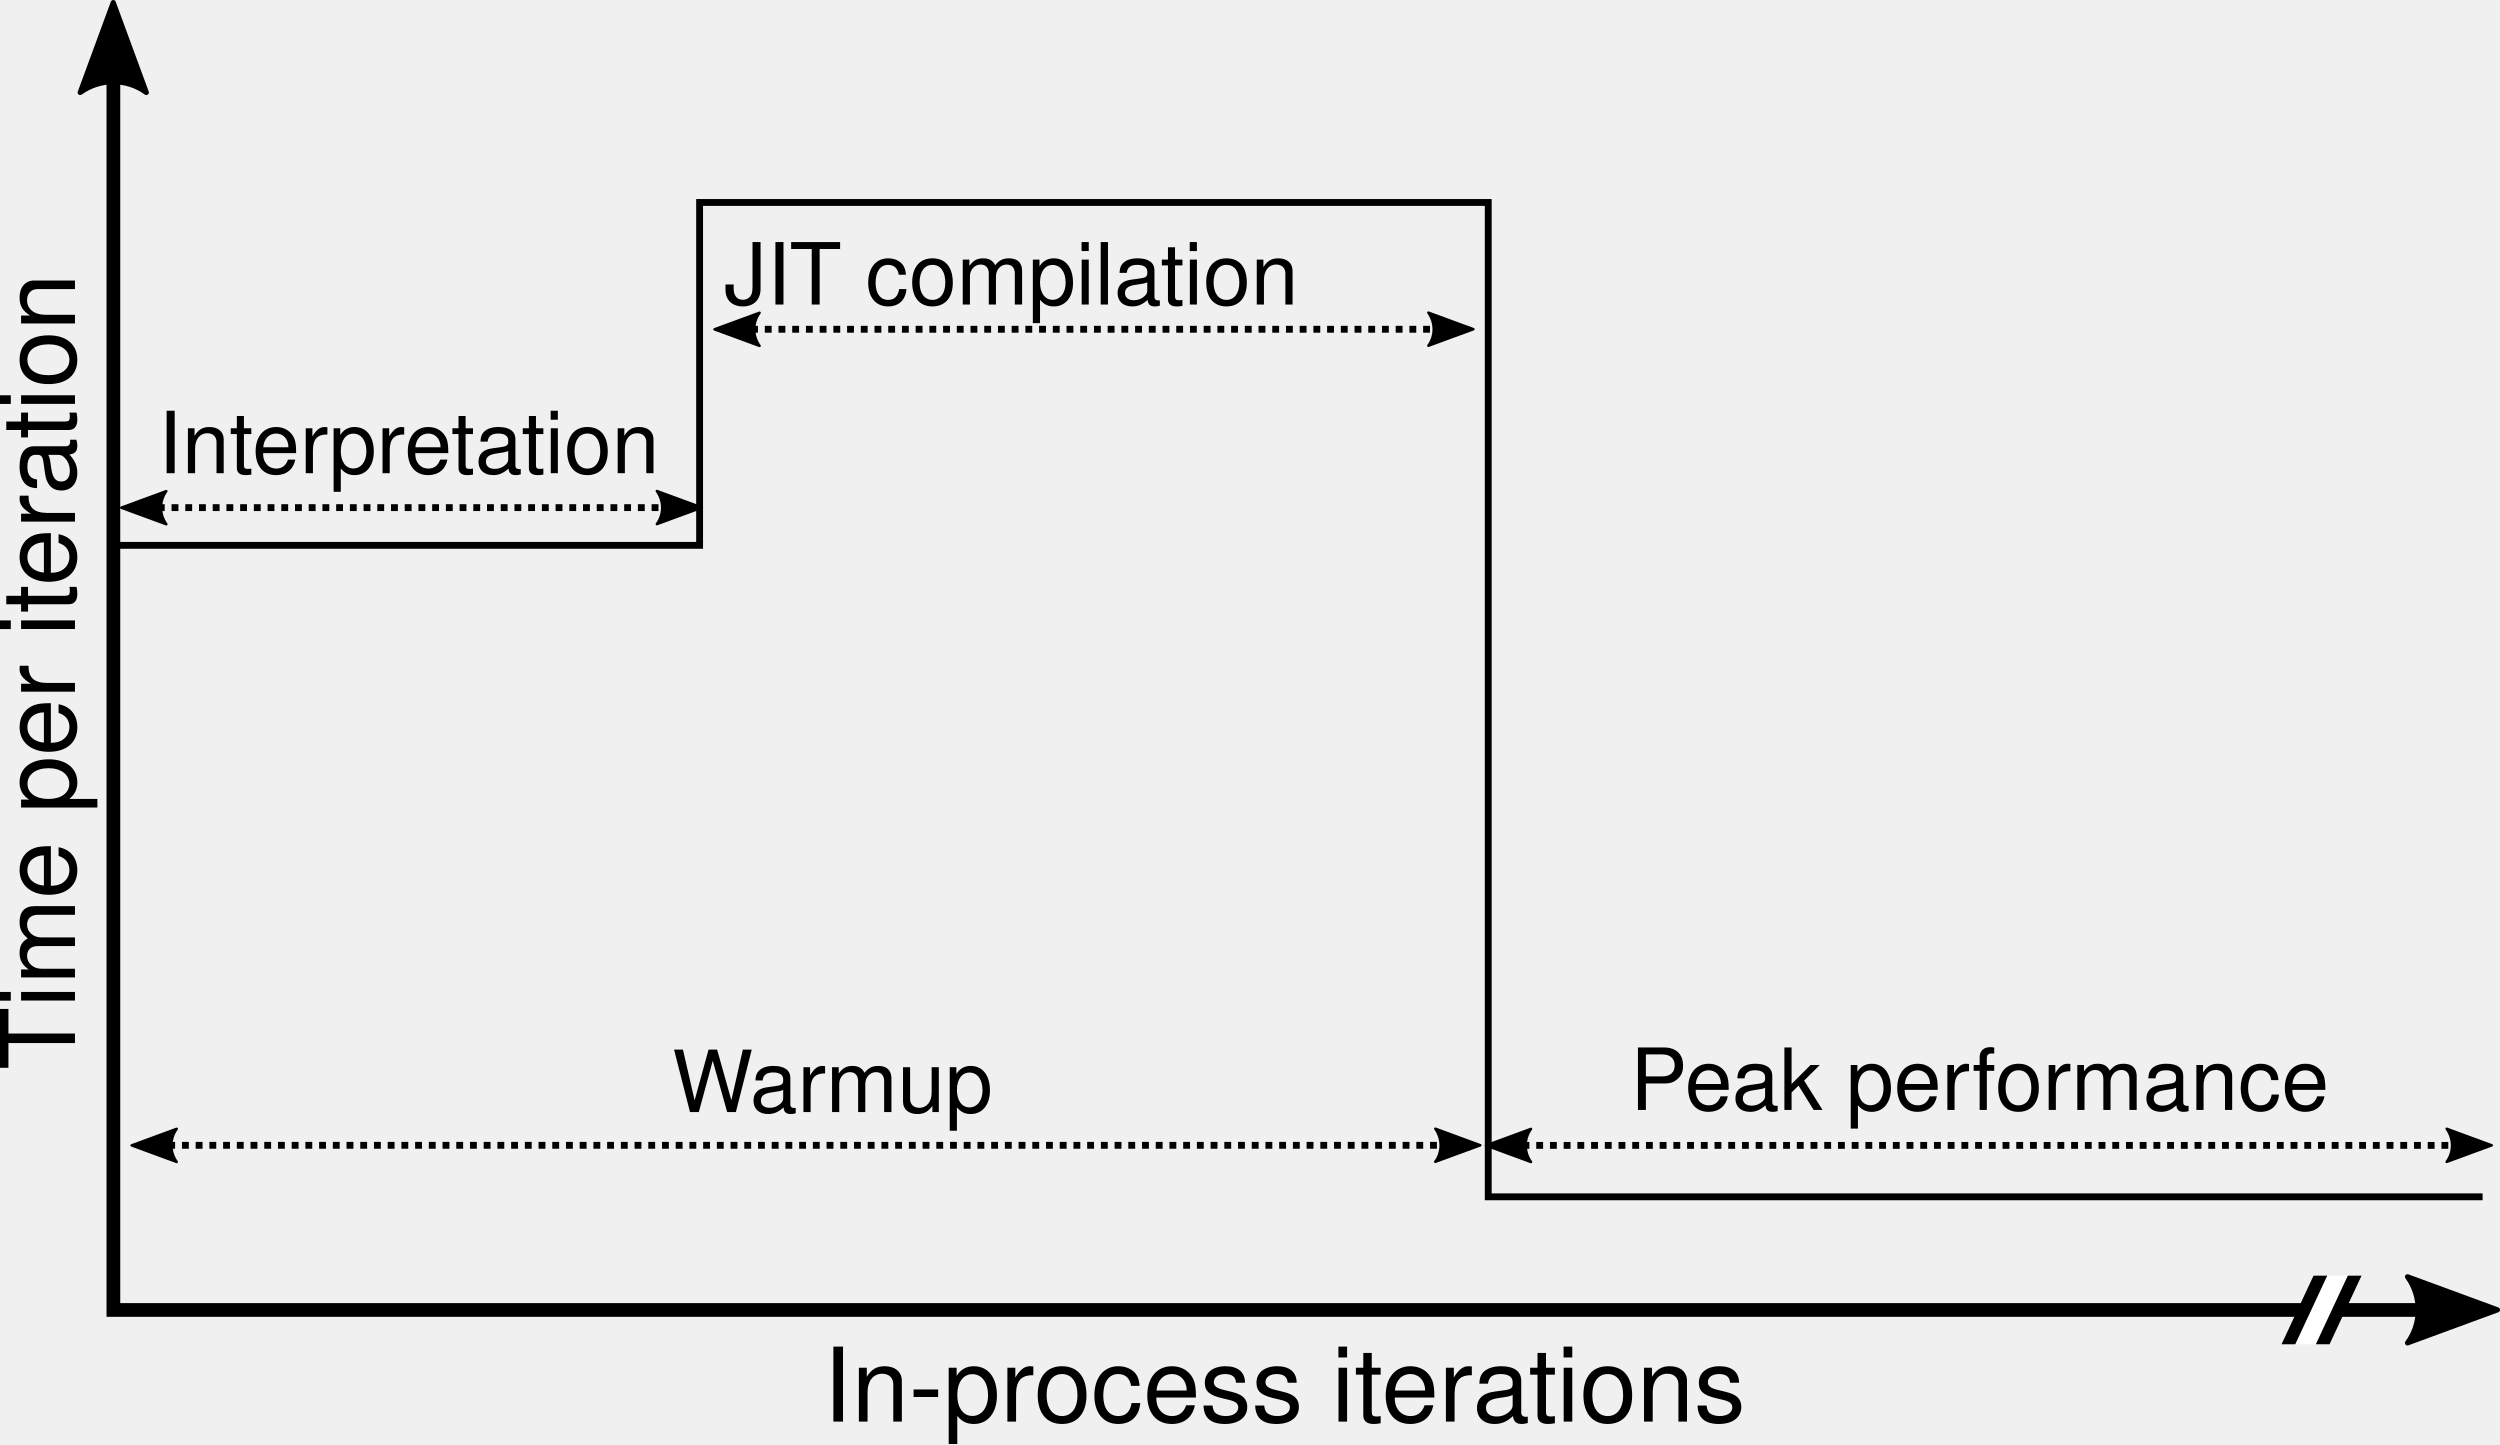
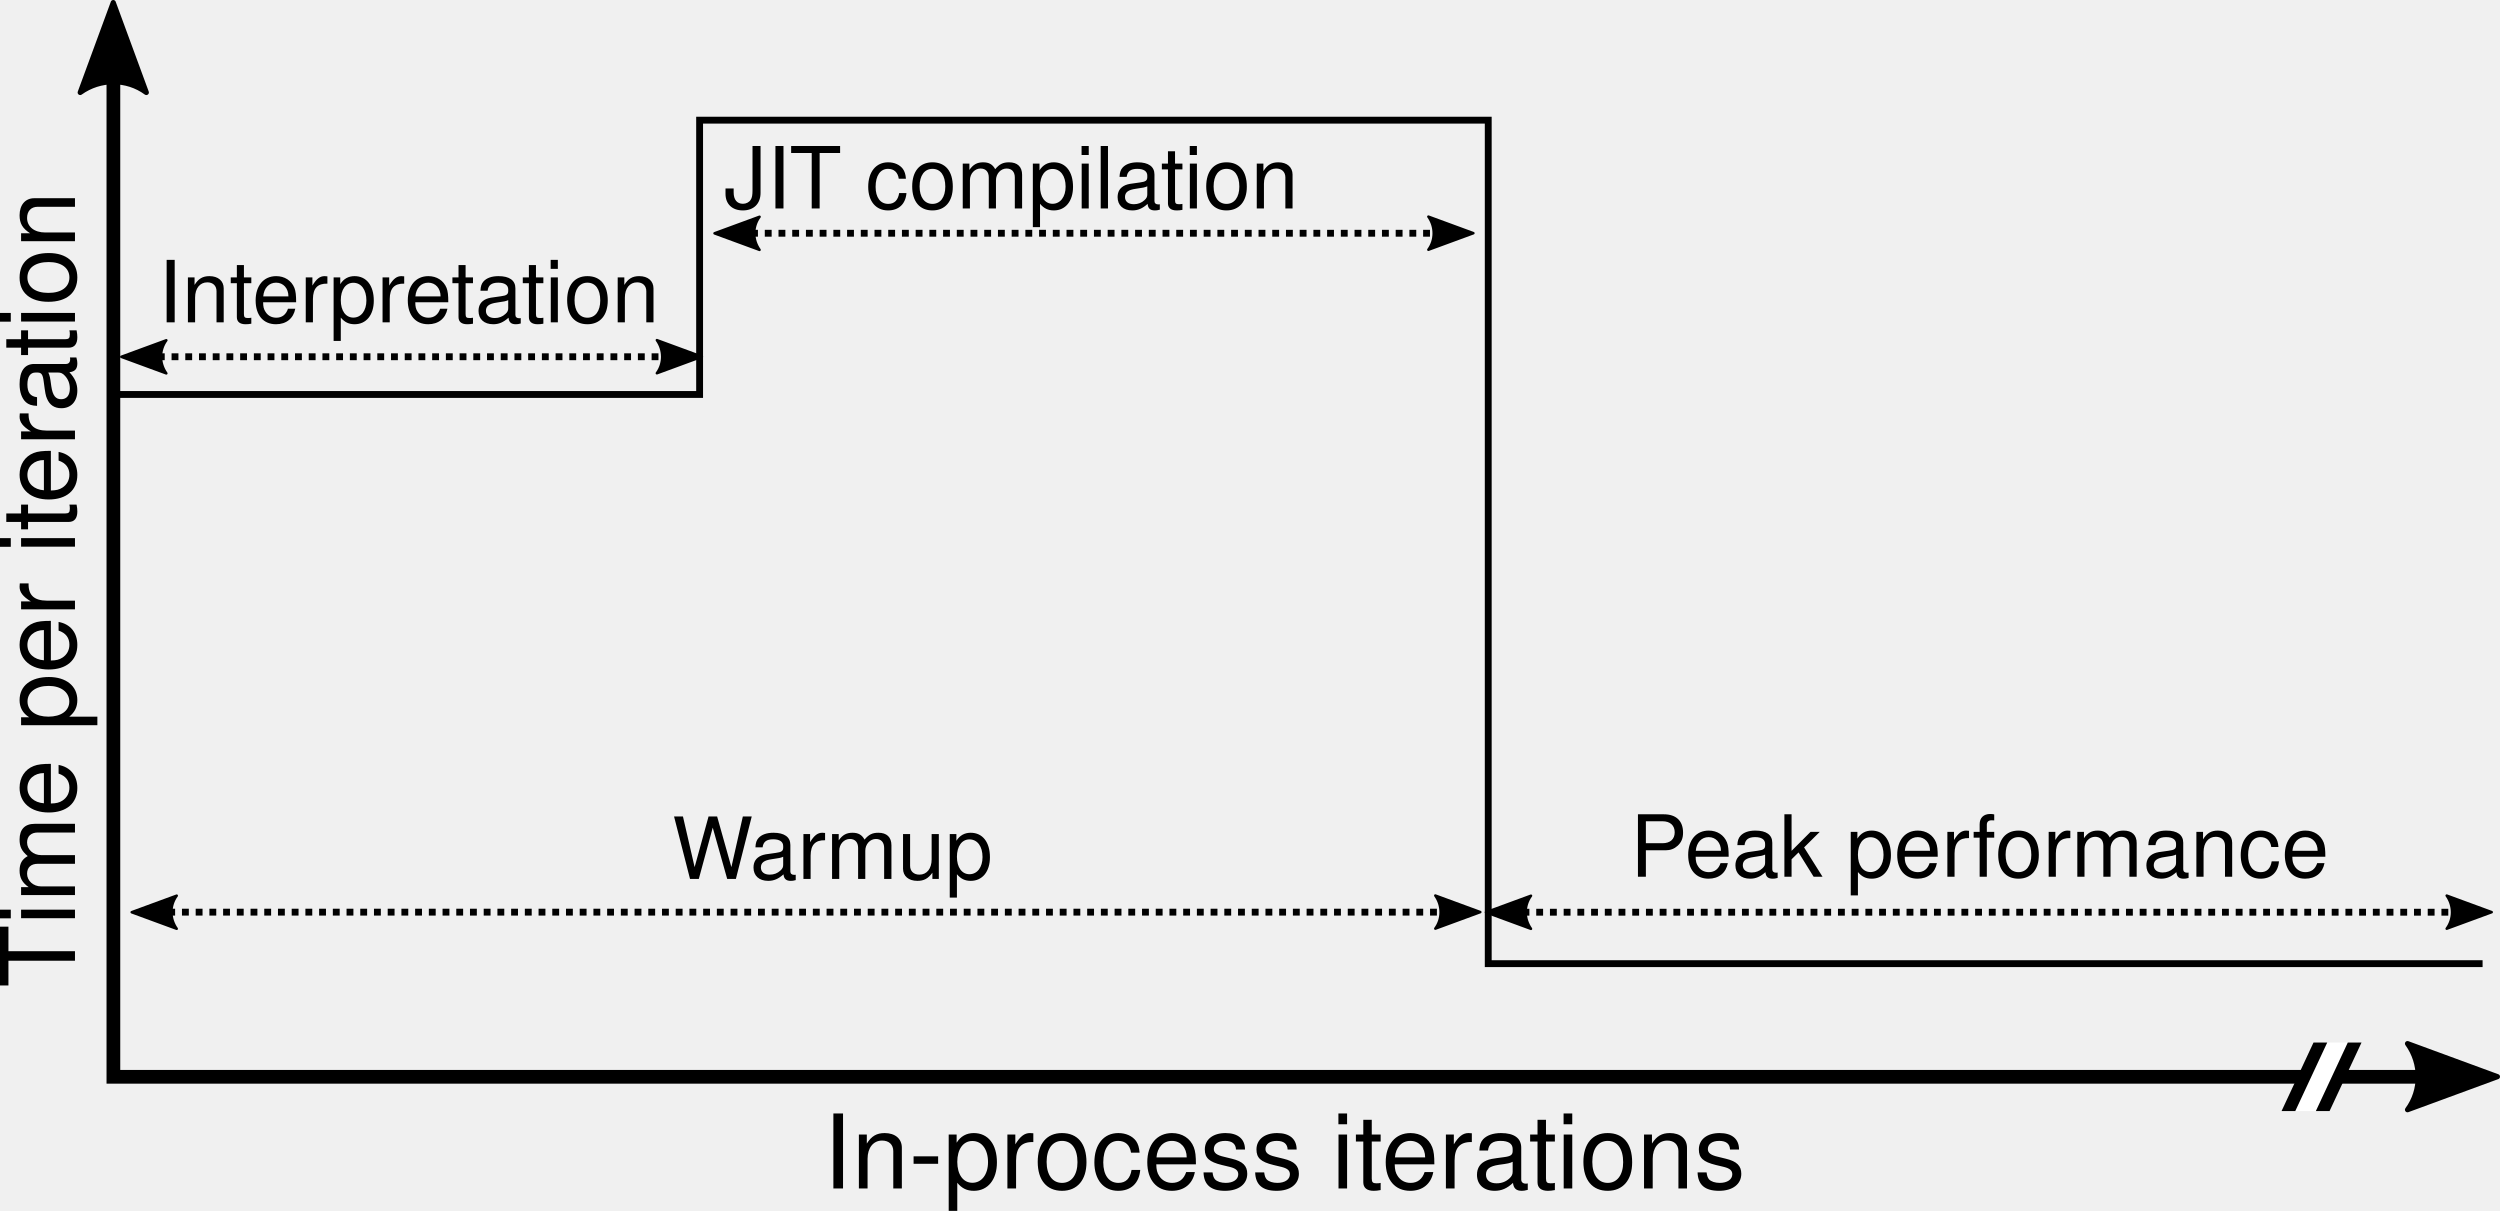
- <svg xmlns="http://www.w3.org/2000/svg" xmlns:ns1="http://www.openswatchbook.org/uri/2009/osb" width="102.886mm" height="59.429mm" viewBox="0 0 364.558 210.575" id="svg2" version="1.1">
+ <svg xmlns="http://www.w3.org/2000/svg" xmlns:ns1="http://www.openswatchbook.org/uri/2009/osb" width="102.886mm" height="49.833mm" viewBox="0 0 364.558 176.575" id="svg2" version="1.1">
  <defs id="defs4">
    <marker style="overflow:visible" id="marker4481" refX="0" refY="0" orient="auto">
      <path transform="scale(0.6,0.6)" d="M 8.719,4.034 -2.207,0.016 8.719,-4.002 c -1.745,2.372 -1.735,5.617 -6e-7,8.035 z" style="fill:#000000;fill-opacity:1;fill-rule:evenodd;stroke:#000000;stroke-width:0.625;stroke-linejoin:round;stroke-opacity:1" id="path4483" />
    </marker>
    <marker style="overflow:visible" id="marker4387" refX="0" refY="0" orient="auto">
      <path transform="scale(0.6,0.6)" d="M 8.719,4.034 -2.207,0.016 8.719,-4.002 c -1.745,2.372 -1.735,5.617 -6e-7,8.035 z" style="fill:#000000;fill-opacity:1;fill-rule:evenodd;stroke:#000000;stroke-width:0.625;stroke-linejoin:round;stroke-opacity:1" id="path4389" />
    </marker>
    <marker style="overflow:visible" id="marker7047" refX="0" refY="0" orient="auto">
      <path transform="scale(-0.6,-0.6)" d="M 8.719,4.034 -2.207,0.016 8.719,-4.002 c -1.745,2.372 -1.735,5.617 -6e-7,8.035 z" style="fill:#000000;fill-opacity:1;fill-rule:evenodd;stroke:#000000;stroke-width:0.625;stroke-linejoin:round;stroke-opacity:1" id="path7049" />
    </marker>
    <marker style="overflow:visible" id="marker6965" refX="0" refY="0" orient="auto">
      <path transform="scale(0.6,0.6)" d="M 8.719,4.034 -2.207,0.016 8.719,-4.002 c -1.745,2.372 -1.735,5.617 -6e-7,8.035 z" style="fill:#000000;fill-opacity:1;fill-rule:evenodd;stroke:#000000;stroke-width:0.625;stroke-linejoin:round;stroke-opacity:1" id="path6967" />
    </marker>
    <linearGradient id="linearGradient5145" ns1:paint="solid">
      <stop style="stop-color:#000000;stop-opacity:1;" offset="0" id="stop5147" />
    </linearGradient>
    <marker orient="auto" refY="0" refX="0" id="Arrow2Mend" style="overflow:visible">
      <path id="path4173" style="fill:#000000;fill-opacity:1;fill-rule:evenodd;stroke:#000000;stroke-width:0.625;stroke-linejoin:round;stroke-opacity:1" d="M 8.719,4.034 -2.207,0.016 8.719,-4.002 c -1.745,2.372 -1.735,5.617 -6e-7,8.035 z" transform="scale(-0.6,-0.6)" />
-     </marker>
-     <marker orient="auto" refY="0" refX="0" id="Arrow2Mstart" style="overflow:visible">
-       <path id="path4170" style="fill:#000000;fill-opacity:1;fill-rule:evenodd;stroke:#000000;stroke-width:0.625;stroke-linejoin:round;stroke-opacity:1" d="M 8.719,4.034 -2.207,0.016 8.719,-4.002 c -1.745,2.372 -1.735,5.617 -6e-7,8.035 z" transform="scale(0.6,0.6)" />
    </marker>
    <marker orient="auto" refY="0" refX="0" id="marker4700" style="overflow:visible">
      <path id="path4702" style="fill:#000000;fill-opacity:1;fill-rule:evenodd;stroke:#000000;stroke-width:0.625;stroke-linejoin:round;stroke-opacity:1" d="M 8.719,4.034 -2.207,0.016 8.719,-4.002 c -1.745,2.372 -1.735,5.617 -6e-7,8.035 z" transform="matrix(1.1,0,0,1.1,1.1,0)" />
    </marker>
    <marker orient="auto" refY="0" refX="0" id="marker4648" style="overflow:visible">
      <path id="path4650" d="M 0,0 5,-5 -12.5,0 5,5 0,0 Z" style="fill:#000000;fill-opacity:1;fill-rule:evenodd;stroke:#000000;stroke-width:1pt;stroke-opacity:1" transform="matrix(-0.8,0,0,-0.8,-10,0)" />
    </marker>
    <marker orient="auto" refY="0" refX="0" id="Arrow2Lstart" style="overflow:visible">
      <path id="path4164" style="fill:#000000;fill-opacity:1;fill-rule:evenodd;stroke:#000000;stroke-width:0.625;stroke-linejoin:round;stroke-opacity:1" d="M 8.719,4.034 -2.207,0.016 8.719,-4.002 c -1.745,2.372 -1.735,5.617 -6e-7,8.035 z" transform="matrix(1.1,0,0,1.1,1.1,0)" />
    </marker>
    <marker orient="auto" refY="0" refX="0" id="Arrow1Lstart" style="overflow:visible">
      <path id="path4146" d="M 0,0 5,-5 -12.5,0 5,5 0,0 Z" style="fill:#000000;fill-opacity:1;fill-rule:evenodd;stroke:#000000;stroke-width:1pt;stroke-opacity:1" transform="matrix(0.8,0,0,0.8,10,0)" />
    </marker>
    <marker orient="auto" refY="0" refX="0" id="Arrow1Lend" style="overflow:visible">
      <path id="path4149" d="M 0,0 5,-5 -12.5,0 5,5 0,0 Z" style="fill:#000000;fill-opacity:1;fill-rule:evenodd;stroke:#000000;stroke-width:1pt;stroke-opacity:1" transform="matrix(-0.8,0,0,-0.8,-10,0)" />
    </marker>
    <marker orient="auto" refY="0" refX="0" id="Arrow1Sstart" style="overflow:visible">
      <path id="path4158" d="M 0,0 5,-5 -12.5,0 5,5 0,0 Z" style="fill:#000000;fill-opacity:1;fill-rule:evenodd;stroke:#000000;stroke-width:1pt;stroke-opacity:1" transform="matrix(0.2,0,0,0.2,1.2,0)" />
    </marker>
    <marker style="overflow:visible" id="marker6965-2" refX="0" refY="0" orient="auto">
      <path transform="scale(0.6,0.6)" d="M 8.719,4.034 -2.207,0.016 8.719,-4.002 c -1.745,2.372 -1.735,5.617 -6e-7,8.035 z" style="fill:#000000;fill-opacity:1;fill-rule:evenodd;stroke:#000000;stroke-width:0.625;stroke-linejoin:round;stroke-opacity:1" id="path6967-1" />
    </marker>
    <marker style="overflow:visible" id="marker7047-3" refX="0" refY="0" orient="auto">
      <path transform="scale(-0.6,-0.6)" d="M 8.719,4.034 -2.207,0.016 8.719,-4.002 c -1.745,2.372 -1.735,5.617 -6e-7,8.035 z" style="fill:#000000;fill-opacity:1;fill-rule:evenodd;stroke:#000000;stroke-width:0.625;stroke-linejoin:round;stroke-opacity:1" id="path7049-3" />
    </marker>
    <marker style="overflow:visible" id="marker6965-8" refX="0" refY="0" orient="auto">
      <path transform="scale(0.6,0.6)" d="M 8.719,4.034 -2.207,0.016 8.719,-4.002 c -1.745,2.372 -1.735,5.617 -6e-7,8.035 z" style="fill:#000000;fill-opacity:1;fill-rule:evenodd;stroke:#000000;stroke-width:0.625;stroke-linejoin:round;stroke-opacity:1" id="path6967-6" />
    </marker>
    <marker style="overflow:visible" id="marker7047-31" refX="0" refY="0" orient="auto">
      <path transform="scale(-0.6,-0.6)" d="M 8.719,4.034 -2.207,0.016 8.719,-4.002 c -1.745,2.372 -1.735,5.617 -6e-7,8.035 z" style="fill:#000000;fill-opacity:1;fill-rule:evenodd;stroke:#000000;stroke-width:0.625;stroke-linejoin:round;stroke-opacity:1" id="path7049-8" />
    </marker>
    <marker style="overflow:visible" id="marker6965-87" refX="0" refY="0" orient="auto">
      <path transform="scale(0.6,0.6)" d="M 8.719,4.034 -2.207,0.016 8.719,-4.002 c -1.745,2.372 -1.735,5.617 -6e-7,8.035 z" style="fill:#000000;fill-opacity:1;fill-rule:evenodd;stroke:#000000;stroke-width:0.625;stroke-linejoin:round;stroke-opacity:1" id="path6967-0" />
    </marker>
    <marker style="overflow:visible" id="marker7047-7" refX="0" refY="0" orient="auto">
      <path transform="scale(-0.6,-0.6)" d="M 8.719,4.034 -2.207,0.016 8.719,-4.002 c -1.745,2.372 -1.735,5.617 -6e-7,8.035 z" style="fill:#000000;fill-opacity:1;fill-rule:evenodd;stroke:#000000;stroke-width:0.625;stroke-linejoin:round;stroke-opacity:1" id="path7049-2" />
    </marker>
    <marker style="overflow:visible" id="marker6965-27" refX="0" refY="0" orient="auto">
      <path transform="scale(0.6,0.6)" d="M 8.719,4.034 -2.207,0.016 8.719,-4.002 c -1.745,2.372 -1.735,5.617 -6e-7,8.035 z" style="fill:#000000;fill-opacity:1;fill-rule:evenodd;stroke:#000000;stroke-width:0.625;stroke-linejoin:round;stroke-opacity:1" id="path6967-66" />
    </marker>
    <marker style="overflow:visible" id="marker7047-8" refX="0" refY="0" orient="auto">
      <path transform="scale(-0.6,-0.6)" d="M 8.719,4.034 -2.207,0.016 8.719,-4.002 c -1.745,2.372 -1.735,5.617 -6e-7,8.035 z" style="fill:#000000;fill-opacity:1;fill-rule:evenodd;stroke:#000000;stroke-width:0.625;stroke-linejoin:round;stroke-opacity:1" id="path7049-5" />
    </marker>
    <marker style="overflow:visible" id="marker6965-6" refX="0" refY="0" orient="auto">
      <path transform="scale(0.6,0.6)" d="M 8.719,4.034 -2.207,0.016 8.719,-4.002 c -1.745,2.372 -1.735,5.617 -6e-7,8.035 z" style="fill:#000000;fill-opacity:1;fill-rule:evenodd;stroke:#000000;stroke-width:0.625;stroke-linejoin:round;stroke-opacity:1" id="path6967-4" />
    </marker>
    <marker style="overflow:visible" id="marker7047-5" refX="0" refY="0" orient="auto">
      <path transform="scale(-0.6,-0.6)" d="M 8.719,4.034 -2.207,0.016 8.719,-4.002 c -1.745,2.372 -1.735,5.617 -6e-7,8.035 z" style="fill:#000000;fill-opacity:1;fill-rule:evenodd;stroke:#000000;stroke-width:0.625;stroke-linejoin:round;stroke-opacity:1" id="path7049-6" />
    </marker>
  </defs>
-   <g id="layer1" transform="translate(-73.46573,-381.3385)">
-     <path style="fill:none;fill-rule:evenodd;stroke:#000000;stroke-width:2;stroke-linecap:butt;stroke-linejoin:miter;stroke-miterlimit:4;stroke-dasharray:none;stroke-opacity:1;marker-start:url(#marker4481);marker-end:url(#Arrow2Mend)" d="m 435,572.362 -345,0 0,-188" id="path3340" />
-     <path style="fill:none;fill-rule:evenodd;stroke:#000000;stroke-width:1;stroke-linecap:butt;stroke-linejoin:miter;stroke-opacity:1;marker-start:;stroke-miterlimit:4;stroke-dasharray:none" d="m 90.485,460.862 85,0 0,-50 115,0 0,145 145,0" id="path4542" />
+   <g id="layer1" transform="translate(-73.46573,-415.3386)">
+     <path style="fill:none;fill-rule:evenodd;stroke:#000000;stroke-width:2;stroke-linecap:butt;stroke-linejoin:miter;stroke-miterlimit:4;stroke-dasharray:none;stroke-opacity:1;marker-start:url(#marker4481);marker-end:url(#Arrow2Mend)" d="m 435,572.362 -345,0 0,-154" id="path3340" />
+     <path style="fill:none;fill-rule:evenodd;stroke:#000000;stroke-width:1;stroke-linecap:butt;stroke-linejoin:miter;stroke-miterlimit:4;stroke-dasharray:none;stroke-opacity:1" d="m 90.485,472.862 85,0 0,-40 115,0 0,123 145,0" id="path4542" />
    <text xml:space="preserve" style="font-style:normal;font-variant:normal;font-weight:normal;font-stretch:normal;font-size:15px;line-height:125%;font-family:Helvetica;-inkscape-font-specification:Helvetica;letter-spacing:0px;word-spacing:0px;fill:#000000;fill-opacity:1;stroke:none;stroke-width:1px;stroke-linecap:butt;stroke-linejoin:miter;stroke-opacity:1" x="193.491" y="588.644" id="text4770">
      <tspan id="tspan4772" x="193.491" y="588.644">In-process iterations</tspan>
    </text>
-     <text xml:space="preserve" style="font-style:normal;font-variant:normal;font-weight:normal;font-stretch:normal;font-size:15px;line-height:125%;font-family:Helvetica;-inkscape-font-specification:Helvetica;letter-spacing:0px;word-spacing:0px;fill:#000000;fill-opacity:1;stroke:none;stroke-width:1px;stroke-linecap:butt;stroke-linejoin:miter;stroke-opacity:1" x="-537.36" y="84.401" id="text4770-0" transform="matrix(0,-1,1,0,0,0)">
-       <tspan id="tspan4772-3" x="-537.36" y="84.401">Time per iteration</tspan>
+     <text xml:space="preserve" style="font-style:normal;font-variant:normal;font-weight:normal;font-stretch:normal;font-size:15px;line-height:125%;font-family:Helvetica;-inkscape-font-specification:Helvetica;letter-spacing:0px;word-spacing:0px;fill:#000000;fill-opacity:1;stroke:none;stroke-width:1px;stroke-linecap:butt;stroke-linejoin:miter;stroke-opacity:1" x="-559.36" y="84.401" id="text4770-0" transform="matrix(0,-1,1,0,0,0)">
+       <tspan id="tspan4772-3" x="-559.36" y="84.401">Time per iteration</tspan>
    </text>
    <g id="g6952" transform="matrix(1,0,-0.4663077,1,330.3861,-29.99998)">
      <rect rx="0" ry="2.5" y="597.362" x="360.5" height="10" width="5" id="rect6950" style="fill:#ffffff;fill-opacity:1;stroke:none;stroke-width:2;stroke-linecap:square;stroke-linejoin:miter;stroke-miterlimit:4;stroke-dasharray:none;stroke-opacity:1" />
      <path id="path6921" d="m 360,597.362 0,10" style="fill:none;fill-rule:evenodd;stroke:#000000;stroke-width:2;stroke-linecap:butt;stroke-linejoin:miter;stroke-miterlimit:4;stroke-dasharray:none;stroke-opacity:1" />
      <path id="path6921-8" d="m 365,597.362 0,10" style="fill:none;fill-rule:evenodd;stroke:#000000;stroke-width:2;stroke-linecap:butt;stroke-linejoin:miter;stroke-miterlimit:4;stroke-dasharray:none;stroke-opacity:1" />
    </g>
-     <g id="g5573" transform="translate(-19.51523,12)">
+     <g id="g5573" transform="translate(-19.51523,24)">
      <text id="text4770-4-8" y="438.337" x="116.03" style="font-style:normal;font-variant:normal;font-weight:normal;font-stretch:normal;font-size:12.5px;line-height:125%;font-family:Helvetica;-inkscape-font-specification:Helvetica;letter-spacing:0px;word-spacing:0px;fill:#000000;fill-opacity:1;stroke:none;stroke-width:1px;stroke-linecap:butt;stroke-linejoin:miter;stroke-opacity:1" xml:space="preserve">
        <tspan y="438.337" x="116.03" id="tspan4772-8-7">Interpretation</tspan>
      </text>
      <path id="path6957-7" d="m 112,443.362 82,0" style="fill:none;fill-rule:evenodd;stroke:#000000;stroke-width:1;stroke-linecap:butt;stroke-linejoin:miter;stroke-miterlimit:4;stroke-dasharray:1, 1;stroke-dashoffset:0;stroke-opacity:1;marker-start:url(#marker6965-8);marker-end:url(#marker7047-31)" />
    </g>
-     <g id="g5590" transform="translate(-19.51523,12)">
+     <g id="g5590" transform="translate(-19.51523,32)">
      <text id="text4770-4-8-0" y="413.743" x="252.603" style="font-style:normal;font-variant:normal;font-weight:normal;font-stretch:normal;font-size:12.5px;line-height:100%;font-family:Helvetica;-inkscape-font-specification:Helvetica;text-align:center;letter-spacing:0px;word-spacing:0px;text-anchor:middle;fill:#000000;fill-opacity:1;stroke:none;stroke-width:1px;stroke-linecap:butt;stroke-linejoin:miter;stroke-opacity:1" xml:space="preserve">
        <tspan id="tspan5105" y="413.743" x="252.603">JIT compilation</tspan>
      </text>
      <path id="path6957-9" d="m 198.505,417.352 108,0" style="fill:none;fill-rule:evenodd;stroke:#000000;stroke-width:1;stroke-linecap:butt;stroke-linejoin:miter;stroke-miterlimit:4;stroke-dasharray:1, 1;stroke-dashoffset:0;stroke-opacity:1;marker-start:url(#marker6965-87);marker-end:url(#marker7047-7)" />
    </g>
    <g id="g5936" transform="translate(0,12)">
      <text id="text4770-4-8-3" y="531.507" x="171.477" style="font-style:normal;font-variant:normal;font-weight:normal;font-stretch:normal;font-size:12.5px;line-height:125%;font-family:Helvetica;-inkscape-font-specification:Helvetica;letter-spacing:0px;word-spacing:0px;fill:#000000;fill-opacity:1;stroke:none;stroke-width:1px;stroke-linecap:butt;stroke-linejoin:miter;stroke-opacity:1" xml:space="preserve">
        <tspan y="531.507" x="171.477" id="tspan4772-8-7-8">Warmup</tspan>
      </text>
      <path id="path6957-97" d="m 94,536.352 194,0" style="fill:none;fill-rule:evenodd;stroke:#000000;stroke-width:1;stroke-linecap:butt;stroke-linejoin:miter;stroke-miterlimit:4;stroke-dasharray:1, 1;stroke-dashoffset:0;stroke-opacity:1;marker-start:url(#marker6965-27);marker-end:url(#marker7047-8)" />
    </g>
    <g id="g5619" transform="translate(-19.51523,146)">
      <text id="text4770-4-8-3-5" y="397.19" x="330.691" style="font-style:normal;font-variant:normal;font-weight:normal;font-stretch:normal;font-size:12.5px;line-height:125%;font-family:Helvetica;-inkscape-font-specification:Helvetica;letter-spacing:0px;word-spacing:0px;fill:#000000;fill-opacity:1;stroke:none;stroke-width:1px;stroke-linecap:butt;stroke-linejoin:miter;stroke-opacity:1" xml:space="preserve">
        <tspan y="397.19" x="330.691" id="tspan4772-8-7-8-7">Peak performance</tspan>
      </text>
      <path id="path6957-74" d="m 311,402.362 144,0" style="fill:none;fill-rule:evenodd;stroke:#000000;stroke-width:1;stroke-linecap:butt;stroke-linejoin:miter;stroke-miterlimit:4;stroke-dasharray:1, 1;stroke-dashoffset:0;stroke-opacity:1;marker-start:url(#marker6965-6);marker-end:url(#marker7047-5)" />
    </g>
  </g>
</svg>
